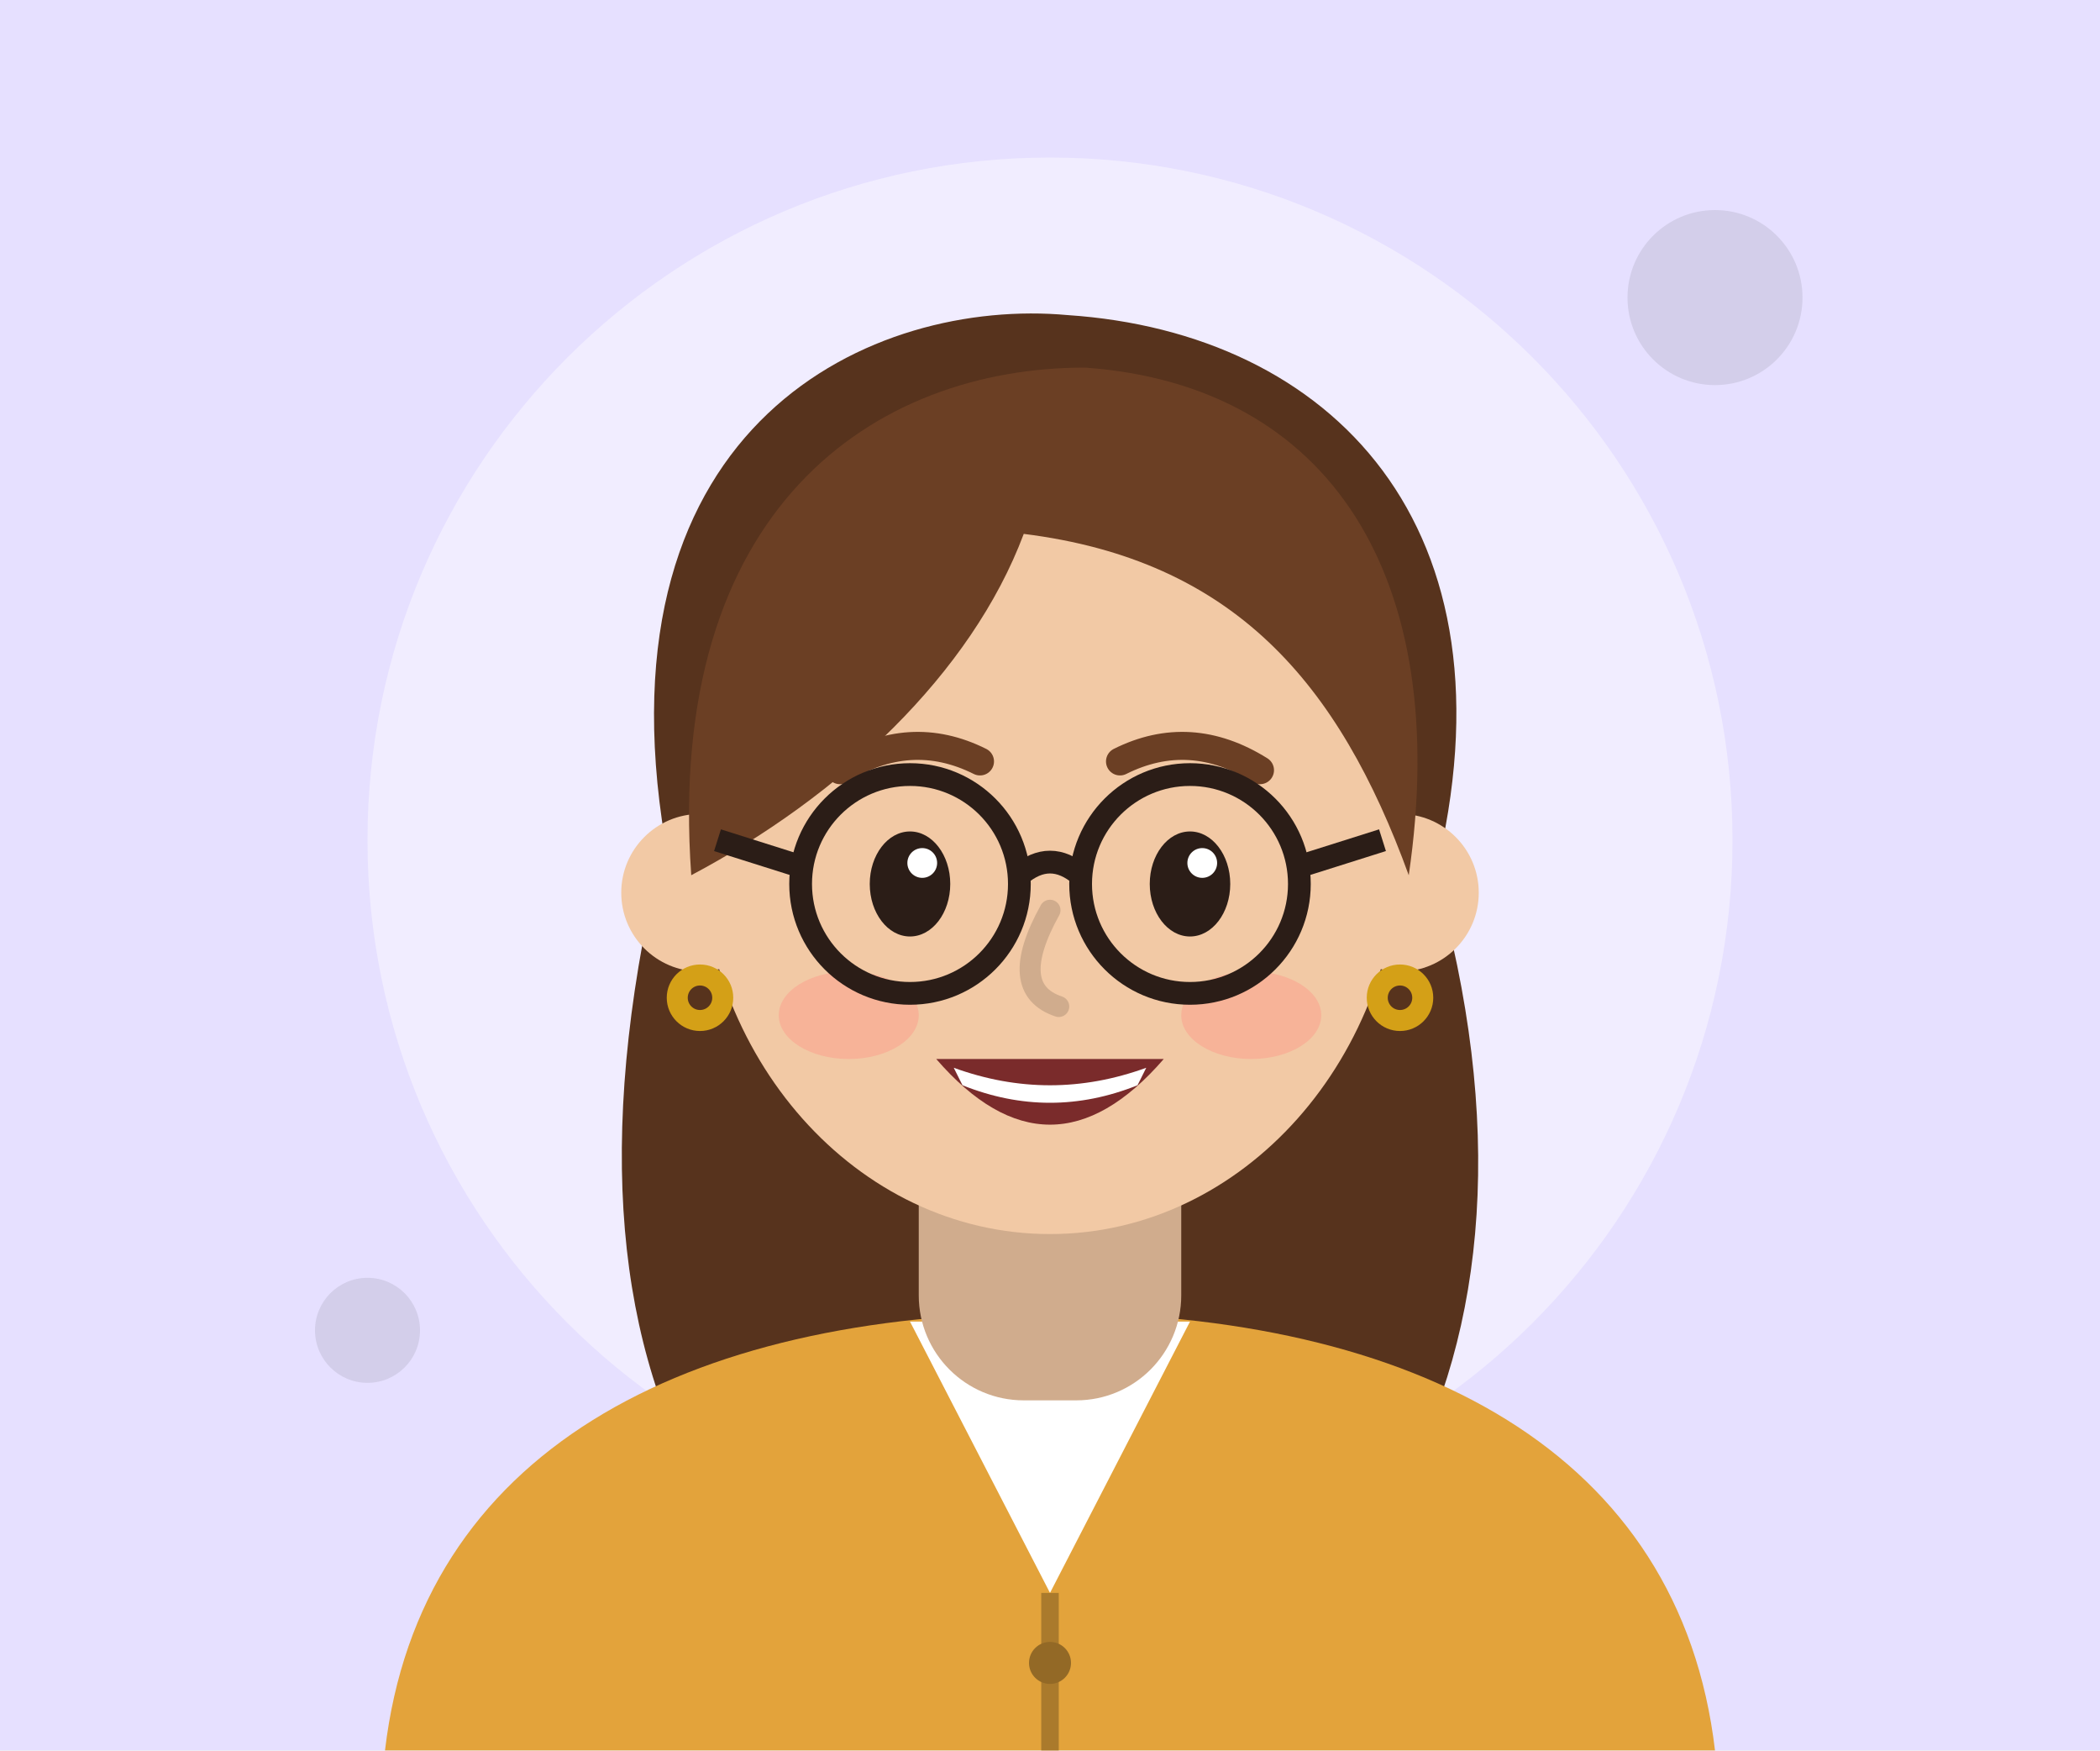
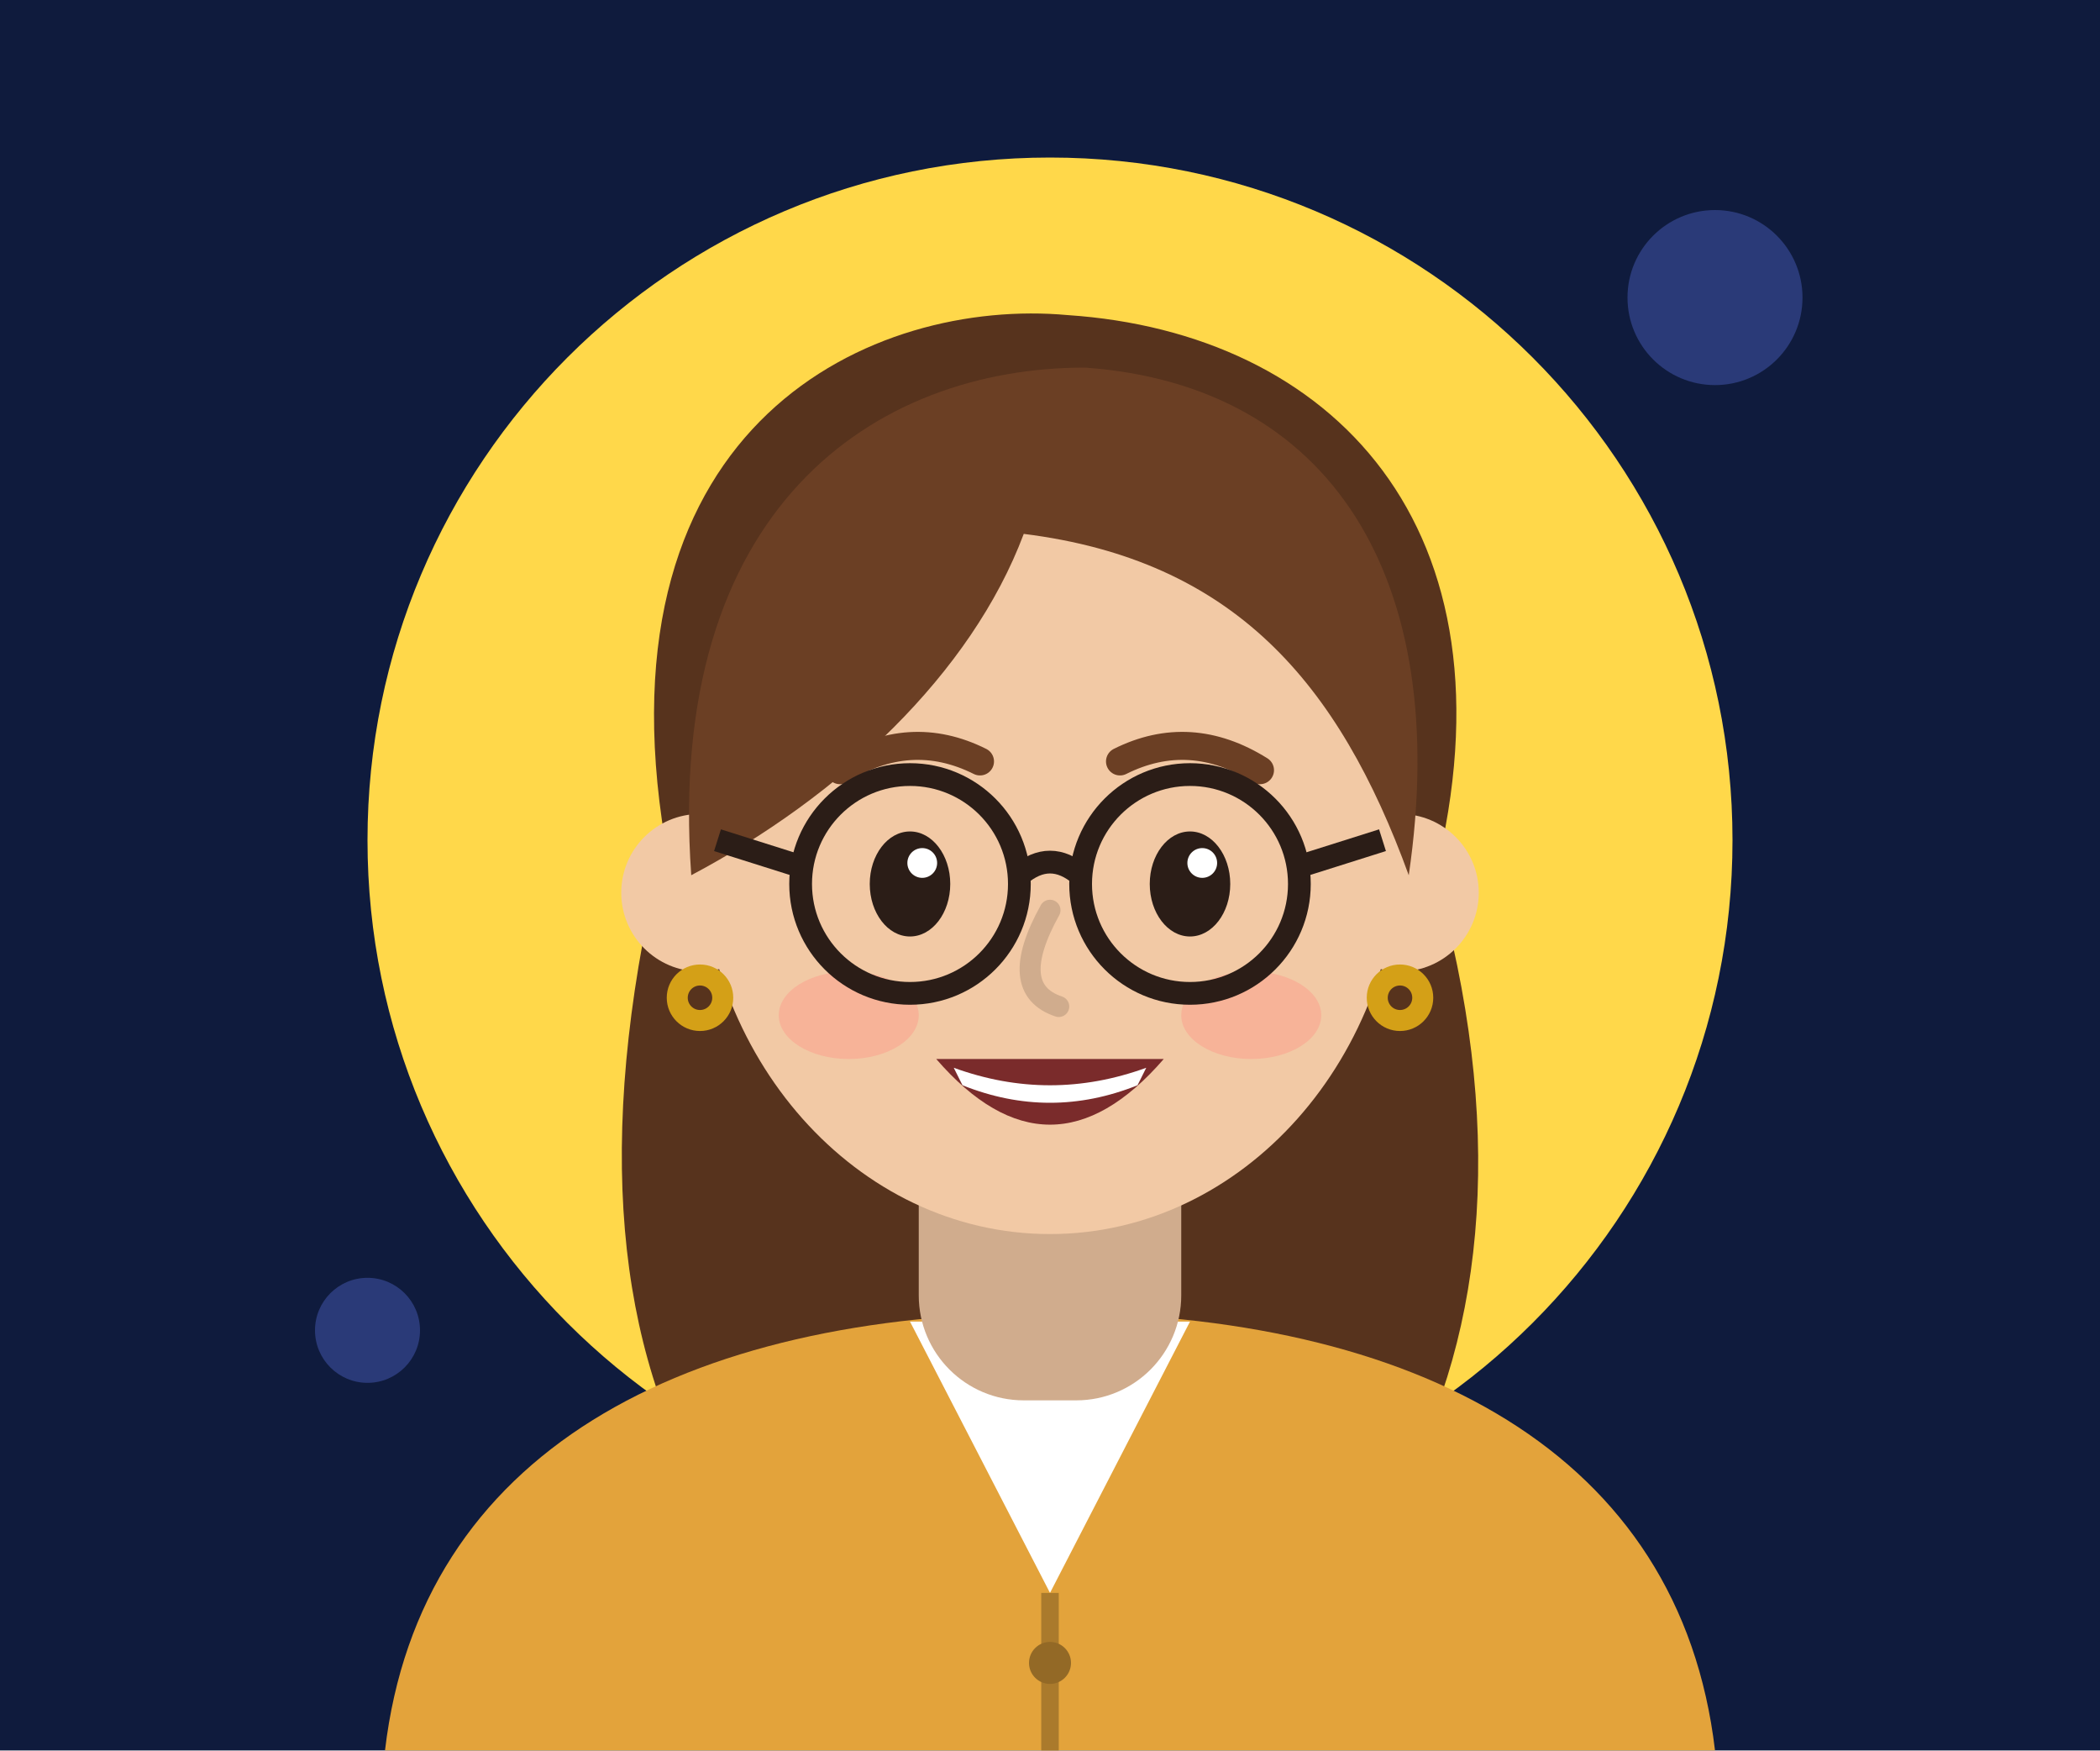
<svg xmlns="http://www.w3.org/2000/svg" viewBox="0 0 240 200" role="img" aria-label="Giulia">
-   <rect width="240" height="200" fill="#E6E0FF" />
-   <circle cx="120" cy="96" r="78" fill="#F1EDFF" />
-   <circle cx="196" cy="34" r="10" fill="#D3CEEA" />
-   <circle cx="42" cy="152" r="6" fill="#D3CEEA" />
+   <rect width="240" height="200" fill="#0F1B3D" />
+   <circle cx="120" cy="96" r="78" fill="#FFD84A" />
+   <circle cx="196" cy="34" r="10" fill="#2A3A78" />
+   <circle cx="42" cy="152" r="6" fill="#2A3A78" />
  <path d="M76 96 C68 48 100 34 122 36 C152 38 174 60 164 100 C172 128 170 152 160 170 C140 176 100 176 80 170 C70 152 68 128 76 96 Z" fill="#57331D" />
  <path d="M44 200 C48 166 78 150 120 150 C162 150 192 166 196 200 Z" fill="#E3A33B" />
  <path d="M104 151 L120 182 L136 151 Z" fill="#FFFFFF" />
  <path d="M120 182 L120 200" stroke="#AA7A2C" stroke-width="2" />
  <circle cx="120" cy="190" r="2.4" fill="#936926" />
  <rect x="105" y="124" width="30" height="36" rx="12" fill="#D0AC8D" />
  <circle cx="80" cy="102" r="9" fill="#F2C9A5" />
  <circle cx="160" cy="102" r="9" fill="#F2C9A5" />
  <ellipse cx="120" cy="96" rx="40" ry="45" fill="#F2C9A5" />
  <ellipse cx="97" cy="116" rx="8" ry="5" fill="#FF8A80" opacity=".35" />
  <ellipse cx="143" cy="116" rx="8" ry="5" fill="#FF8A80" opacity=".35" />
  <ellipse cx="104" cy="101" rx="4.6" ry="6" fill="#2B1D17" />
  <circle cx="105.4" cy="98.6" r="1.7" fill="#FFFFFF" />
  <ellipse cx="136" cy="101" rx="4.6" ry="6" fill="#2B1D17" />
  <circle cx="137.4" cy="98.6" r="1.7" fill="#FFFFFF" />
  <path d="M96 88 Q104 83 112 87" stroke="#6B3F24" stroke-width="3.2" fill="none" stroke-linecap="round" />
  <path d="M128 87 Q136 83 144 88" stroke="#6B3F24" stroke-width="3.2" fill="none" stroke-linecap="round" />
  <path d="M120 104 Q115 113 121 115" stroke="#D0AC8D" stroke-width="2.4" fill="none" stroke-linecap="round" />
  <path d="M107 121 Q120 136 133 121 Z" fill="#7A2B2B" />
  <path d="M109 122 Q120 126 131 122 L130 124 Q120 128 110 124 Z" fill="#FFFFFF" />
  <path d="M79 100 C76 58 100 42 124 42 C152 44 166 66 161 100 C153 78 141 64 117 61 C111 77 96 91 79 100 Z" fill="#6B3F24" />
  <g fill="none" stroke="#2B1D17" stroke-width="2.6">
    <circle cx="104" cy="101" r="12.5" />
    <circle cx="136" cy="101" r="12.5" />
    <path d="M116.5 100 Q120 97 123.5 100 M91.5 99 L82 96 M148.5 99 L158 96" />
  </g>
  <circle cx="80" cy="114" r="2.6" fill="none" stroke="#D4A017" stroke-width="2.4" />
  <circle cx="160" cy="114" r="2.6" fill="none" stroke="#D4A017" stroke-width="2.4" />
</svg>
